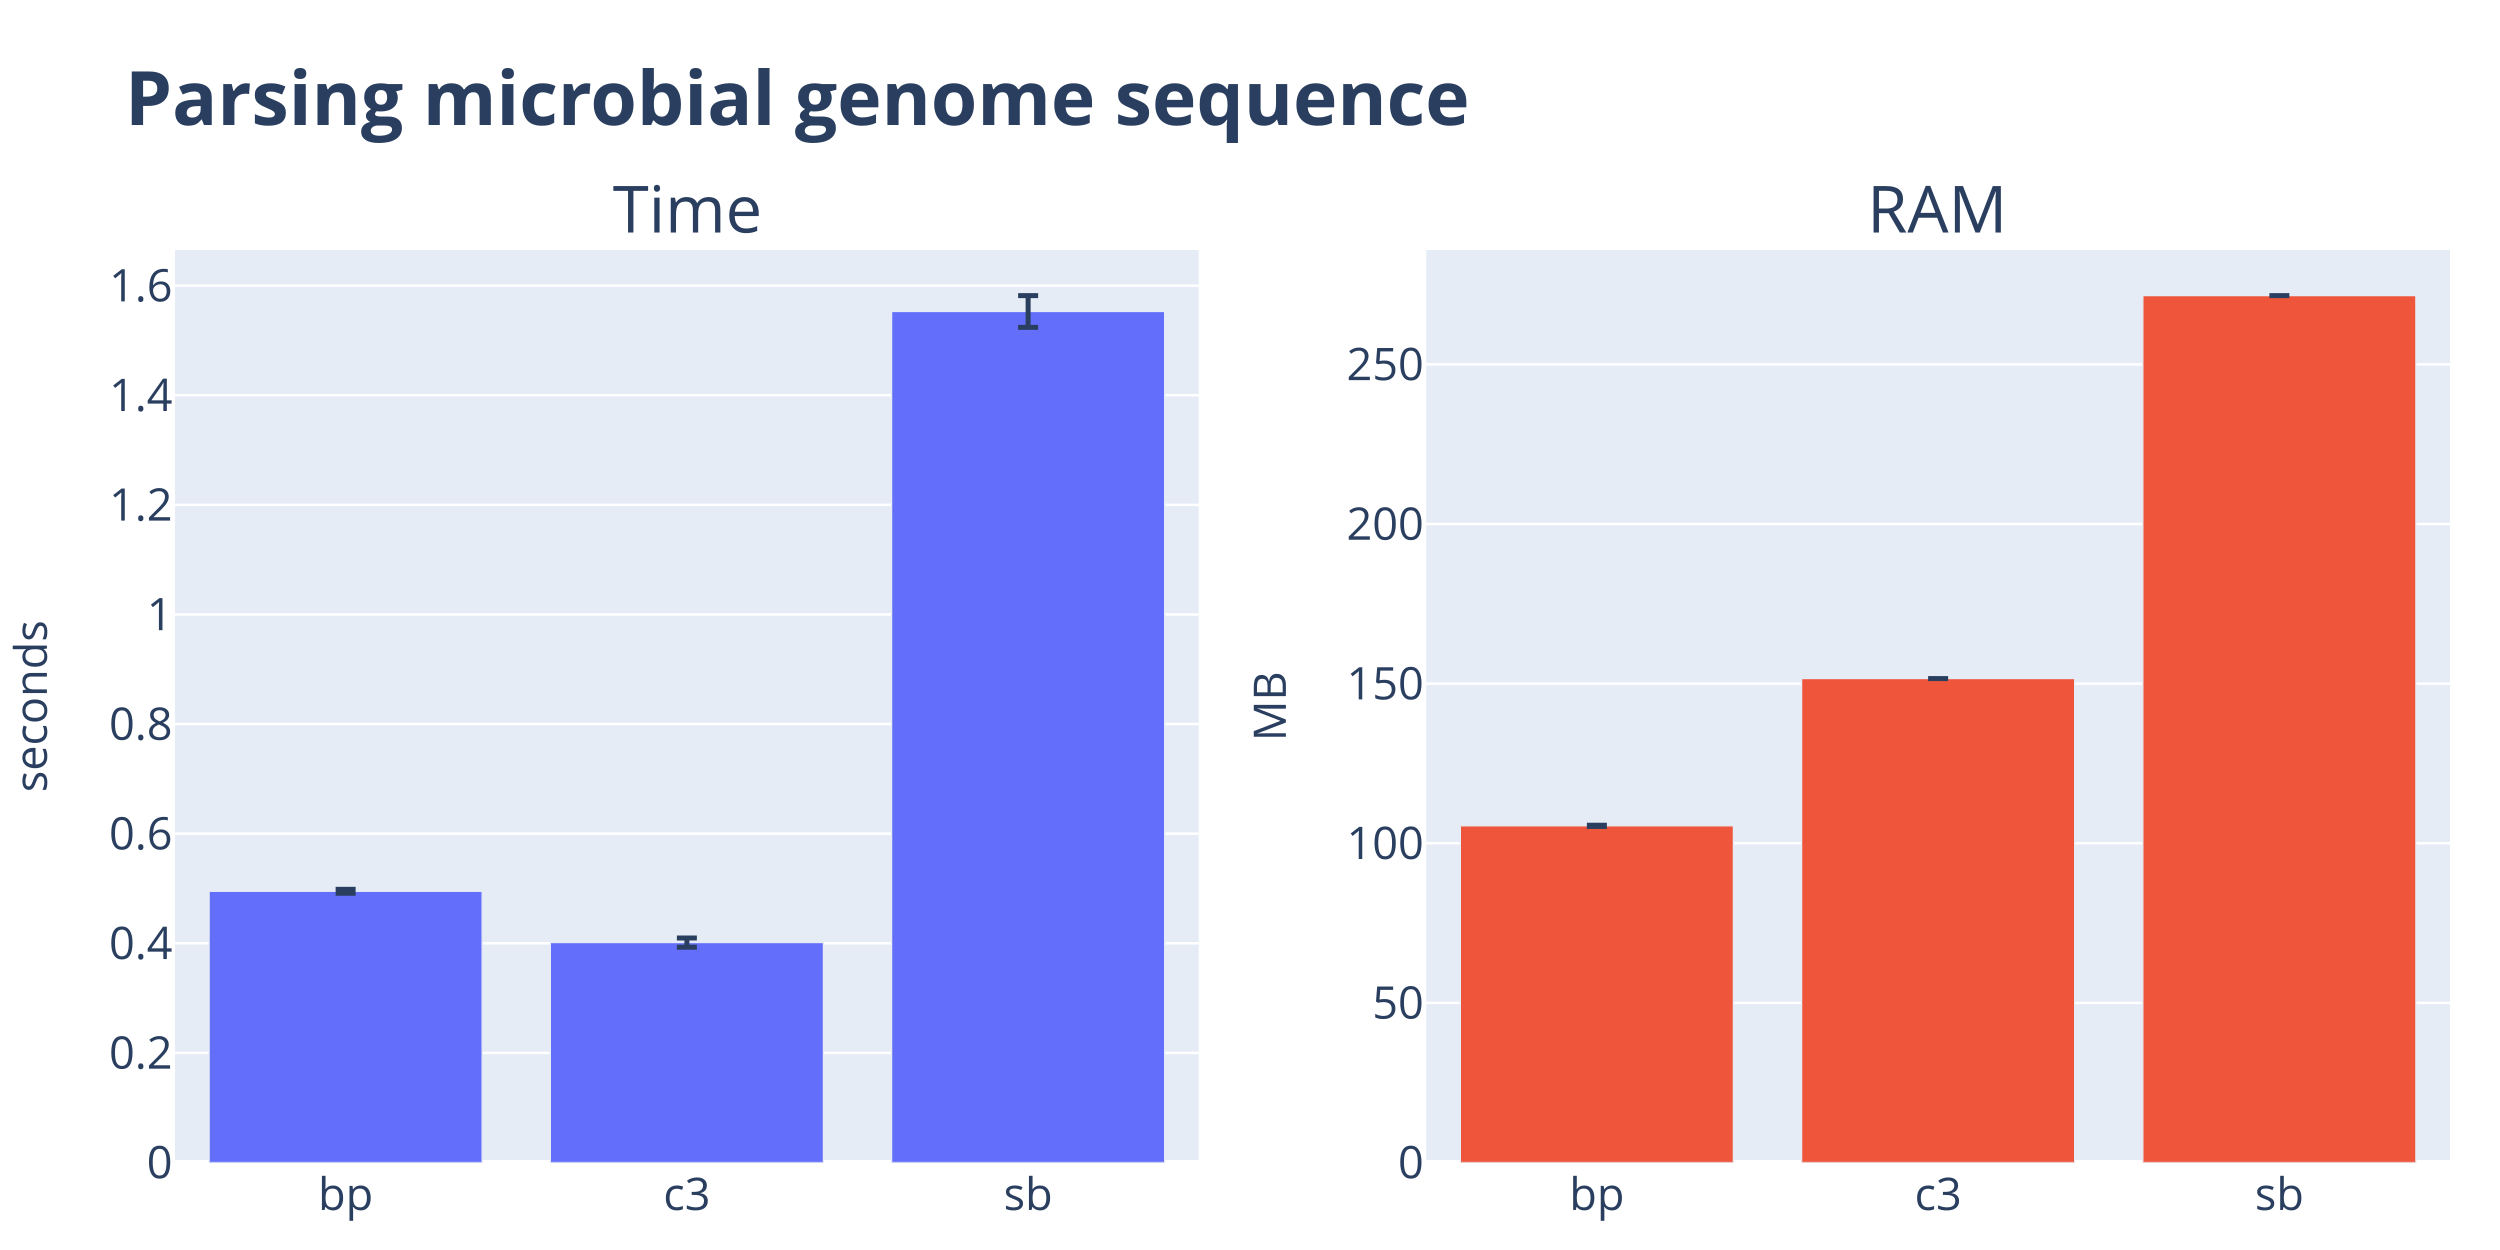
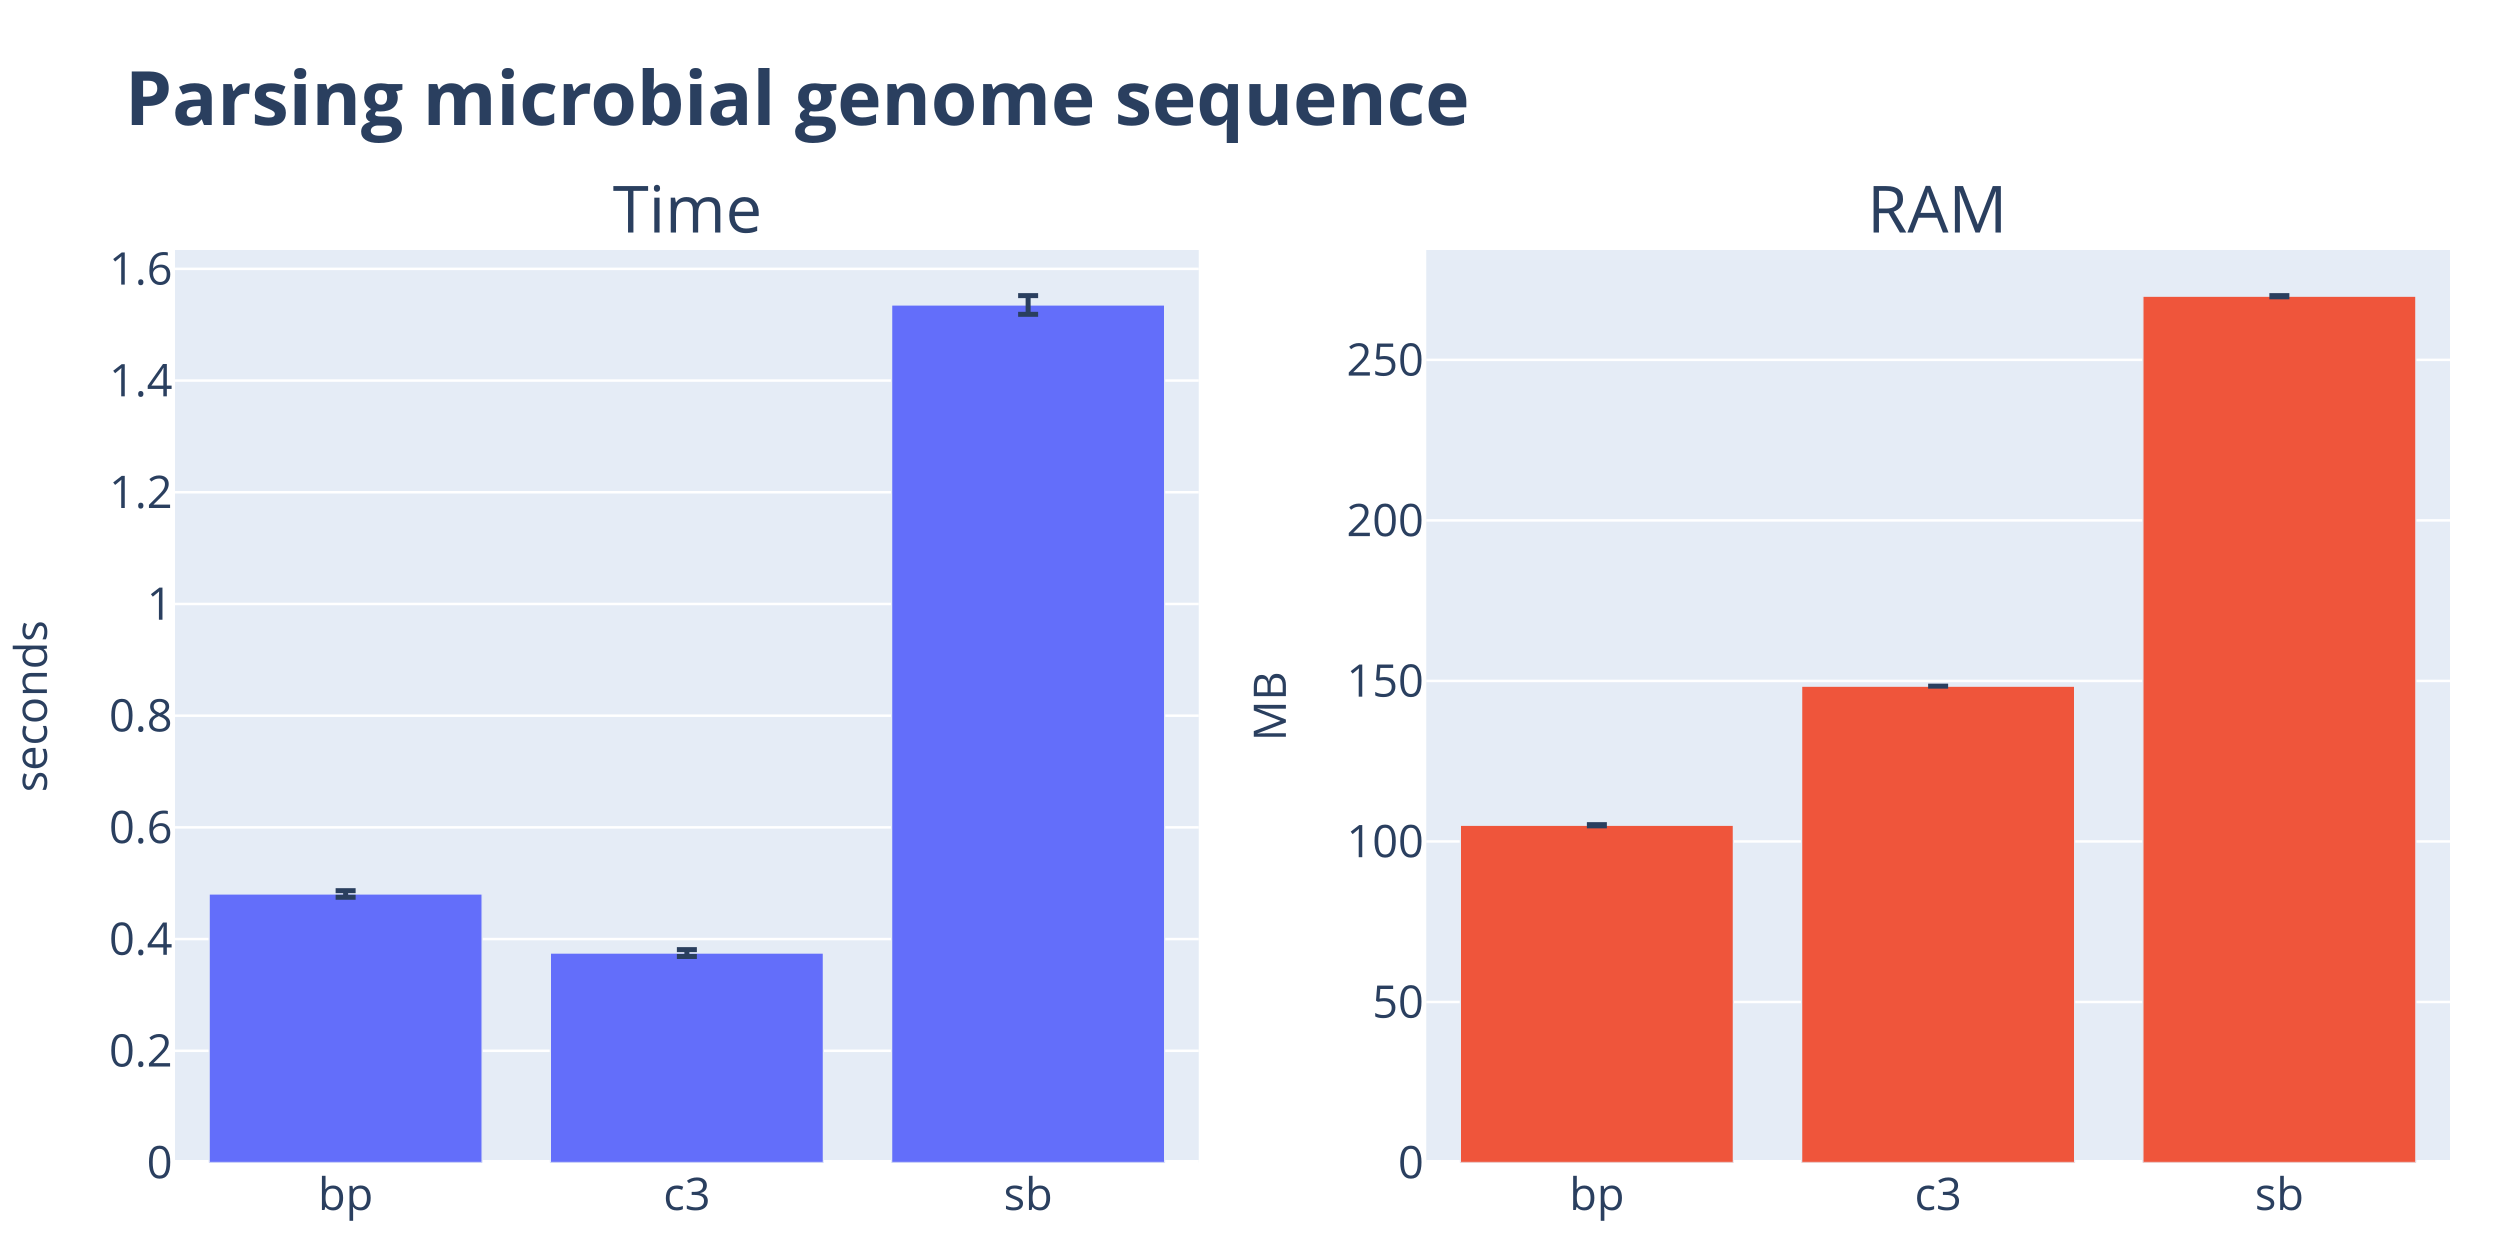
<svg xmlns="http://www.w3.org/2000/svg" class="main-svg" width="1000" height="500" style="" viewBox="0 0 1000 500">
  <rect x="0" y="0" width="1000" height="500" style="fill: rgb(255, 255, 255); fill-opacity: 1;" />
-   <defs id="defs-f40f48">
+   <defs id="defs-654da5">
    <g class="clips">
-       <clipPath id="clipf40f48xyplot" class="plotclip">
+       <clipPath id="clip654da5xyplot" class="plotclip">
        <rect width="409.5" height="365" />
      </clipPath>
-       <clipPath id="clipf40f48x2y2plot" class="plotclip">
+       <clipPath id="clip654da5x2y2plot" class="plotclip">
        <rect width="409.5" height="365" />
      </clipPath>
-       <clipPath class="axesclip" id="clipf40f48x">
+       <clipPath class="axesclip" id="clip654da5x">
        <rect x="70" y="0" width="409.5" height="500" />
      </clipPath>
-       <clipPath class="axesclip" id="clipf40f48y">
+       <clipPath class="axesclip" id="clip654da5y">
        <rect x="0" y="100" width="1000" height="365" />
      </clipPath>
-       <clipPath class="axesclip" id="clipf40f48xy">
+       <clipPath class="axesclip" id="clip654da5xy">
        <rect x="70" y="100" width="409.5" height="365" />
      </clipPath>
-       <clipPath class="axesclip" id="clipf40f48y2">
+       <clipPath class="axesclip" id="clip654da5y2">
        <rect x="0" y="100" width="1000" height="365" />
      </clipPath>
-       <clipPath class="axesclip" id="clipf40f48xy2">
+       <clipPath class="axesclip" id="clip654da5xy2">
        <rect x="70" y="100" width="409.5" height="365" />
      </clipPath>
-       <clipPath class="axesclip" id="clipf40f48x2">
+       <clipPath class="axesclip" id="clip654da5x2">
        <rect x="570.5" y="0" width="409.5" height="500" />
      </clipPath>
-       <clipPath class="axesclip" id="clipf40f48x2y">
+       <clipPath class="axesclip" id="clip654da5x2y">
        <rect x="570.5" y="100" width="409.5" height="365" />
      </clipPath>
-       <clipPath class="axesclip" id="clipf40f48x2y2">
+       <clipPath class="axesclip" id="clip654da5x2y2">
        <rect x="570.5" y="100" width="409.5" height="365" />
      </clipPath>
    </g>
    <g class="gradients" />
    <g class="patterns" />
  </defs>
  <g class="bglayer">
    <rect class="bg" x="70" y="100" width="409.5" height="365" style="fill: rgb(229, 236, 246); fill-opacity: 1; stroke-width: 0;" />
    <rect class="bg" x="570.5" y="100" width="409.5" height="365" style="fill: rgb(229, 236, 246); fill-opacity: 1; stroke-width: 0;" />
  </g>
  <g class="layer-below">
    <g class="imagelayer" />
    <g class="shapelayer" />
  </g>
  <g class="cartesianlayer">
    <g class="subplot xy">
      <g class="layer-subplot">
        <g class="shapelayer" />
        <g class="imagelayer" />
      </g>
      <g class="minor-gridlayer">
        <g class="x" />
        <g class="y" />
      </g>
      <g class="gridlayer">
        <g class="x" />
        <g class="y">
-           <path class="ygrid crisp" transform="translate(0,421.16)" d="M70,0h409.5" style="stroke: rgb(255, 255, 255); stroke-opacity: 1; stroke-width: 1px;" />
-           <path class="ygrid crisp" transform="translate(0,377.32)" d="M70,0h409.5" style="stroke: rgb(255, 255, 255); stroke-opacity: 1; stroke-width: 1px;" />
-           <path class="ygrid crisp" transform="translate(0,333.47)" d="M70,0h409.5" style="stroke: rgb(255, 255, 255); stroke-opacity: 1; stroke-width: 1px;" />
-           <path class="ygrid crisp" transform="translate(0,289.63)" d="M70,0h409.5" style="stroke: rgb(255, 255, 255); stroke-opacity: 1; stroke-width: 1px;" />
-           <path class="ygrid crisp" transform="translate(0,245.79)" d="M70,0h409.5" style="stroke: rgb(255, 255, 255); stroke-opacity: 1; stroke-width: 1px;" />
-           <path class="ygrid crisp" transform="translate(0,201.95)" d="M70,0h409.5" style="stroke: rgb(255, 255, 255); stroke-opacity: 1; stroke-width: 1px;" />
-           <path class="ygrid crisp" transform="translate(0,158.1)" d="M70,0h409.5" style="stroke: rgb(255, 255, 255); stroke-opacity: 1; stroke-width: 1px;" />
-           <path class="ygrid crisp" transform="translate(0,114.26)" d="M70,0h409.5" style="stroke: rgb(255, 255, 255); stroke-opacity: 1; stroke-width: 1px;" />
+           <path class="ygrid crisp" transform="translate(0,420.32)" d="M70,0h409.5" style="stroke: rgb(255, 255, 255); stroke-opacity: 1; stroke-width: 1px;" />
+           <path class="ygrid crisp" transform="translate(0,375.63)" d="M70,0h409.5" style="stroke: rgb(255, 255, 255); stroke-opacity: 1; stroke-width: 1px;" />
+           <path class="ygrid crisp" transform="translate(0,330.95)" d="M70,0h409.5" style="stroke: rgb(255, 255, 255); stroke-opacity: 1; stroke-width: 1px;" />
+           <path class="ygrid crisp" transform="translate(0,286.27)" d="M70,0h409.5" style="stroke: rgb(255, 255, 255); stroke-opacity: 1; stroke-width: 1px;" />
+           <path class="ygrid crisp" transform="translate(0,241.59)" d="M70,0h409.5" style="stroke: rgb(255, 255, 255); stroke-opacity: 1; stroke-width: 1px;" />
+           <path class="ygrid crisp" transform="translate(0,196.9)" d="M70,0h409.5" style="stroke: rgb(255, 255, 255); stroke-opacity: 1; stroke-width: 1px;" />
+           <path class="ygrid crisp" transform="translate(0,152.22)" d="M70,0h409.5" style="stroke: rgb(255, 255, 255); stroke-opacity: 1; stroke-width: 1px;" />
+           <path class="ygrid crisp" transform="translate(0,107.54)" d="M70,0h409.5" style="stroke: rgb(255, 255, 255); stroke-opacity: 1; stroke-width: 1px;" />
        </g>
      </g>
      <g class="zerolinelayer">
        <path class="yzl zl crisp" transform="translate(0,465)" d="M70,0h409.5" style="stroke: rgb(255, 255, 255); stroke-opacity: 1; stroke-width: 2px;" />
      </g>
      <g class="layer-between">
        <g class="shapelayer" />
        <g class="imagelayer" />
      </g>
      <path class="xlines-below" />
      <path class="ylines-below" />
      <g class="overlines-below" />
      <g class="xaxislayer-below" />
      <g class="yaxislayer-below" />
      <g class="overaxes-below" />
      <g class="overplot">
-         <g class="xy" transform="translate(70,100)" clip-path="url(#clipf40f48xyplot)">
+         <g class="xy" transform="translate(70,100)" clip-path="url(#clip654da5xyplot)">
          <g class="barlayer mlayer">
            <g class="trace bars" style="opacity: 1;">
              <g class="points">
                <g class="point">
-                   <path d="M13.65,365V256.52H122.85V365Z" style="vector-effect: none; opacity: 1; stroke-width: 0.5px; fill: rgb(99, 110, 250); fill-opacity: 1; stroke: rgb(229, 236, 246); stroke-opacity: 1;" />
-                 </g>
-                 <g class="point">
-                   <path d="M150.15,365V277.04H259.35V365Z" style="vector-effect: none; opacity: 1; stroke-width: 0.5px; fill: rgb(99, 110, 250); fill-opacity: 1; stroke: rgb(229, 236, 246); stroke-opacity: 1;" />
-                 </g>
-                 <g class="point">
-                   <path d="M286.65,365V24.6H395.85V365Z" style="vector-effect: none; opacity: 1; stroke-width: 0.5px; fill: rgb(99, 110, 250); fill-opacity: 1; stroke: rgb(229, 236, 246); stroke-opacity: 1;" />
-                 </g>
-               </g>
-               <g class="errorbar" style="opacity: 1;">
-                 <path class="yerror" d="M64.25,255.73h8m-4,0V257.3m-4,0h8" style="vector-effect: none; stroke-width: 2px; stroke: rgb(42, 63, 95); stroke-opacity: 1;" />
-               </g>
-               <g class="errorbar" style="opacity: 1;">
-                 <path class="yerror" d="M200.75,275.2h8m-4,0V278.89m-4,0h8" style="vector-effect: none; stroke-width: 2px; stroke: rgb(42, 63, 95); stroke-opacity: 1;" />
-               </g>
-               <g class="errorbar" style="opacity: 1;">
-                 <path class="yerror" d="M337.25,18.25h8m-4,0V30.94m-4,0h8" style="vector-effect: none; stroke-width: 2px; stroke: rgb(42, 63, 95); stroke-opacity: 1;" />
+                   <path d="M13.65,365V257.59H122.85V365Z" style="vector-effect: none; opacity: 1; stroke-width: 0.5px; fill: rgb(99, 110, 250); fill-opacity: 1; stroke: rgb(229, 236, 246); stroke-opacity: 1;" />
+                 </g>
+                 <g class="point">
+                   <path d="M150.15,365V281.23H259.35V365Z" style="vector-effect: none; opacity: 1; stroke-width: 0.5px; fill: rgb(99, 110, 250); fill-opacity: 1; stroke: rgb(229, 236, 246); stroke-opacity: 1;" />
+                 </g>
+                 <g class="point">
+                   <path d="M286.65,365V21.99H395.85V365Z" style="vector-effect: none; opacity: 1; stroke-width: 0.5px; fill: rgb(99, 110, 250); fill-opacity: 1; stroke: rgb(229, 236, 246); stroke-opacity: 1;" />
+                 </g>
+               </g>
+               <g class="errorbar" style="opacity: 1;">
+                 <path class="yerror" d="M64.25,256.27h8m-4,0V258.91m-4,0h8" style="vector-effect: none; stroke-width: 2px; stroke: rgb(42, 63, 95); stroke-opacity: 1;" />
+               </g>
+               <g class="errorbar" style="opacity: 1;">
+                 <path class="yerror" d="M200.75,279.85h8m-4,0V282.6m-4,0h8" style="vector-effect: none; stroke-width: 2px; stroke: rgb(42, 63, 95); stroke-opacity: 1;" />
+               </g>
+               <g class="errorbar" style="opacity: 1;">
+                 <path class="yerror" d="M337.25,18.25h8m-4,0V25.73m-4,0h8" style="vector-effect: none; stroke-width: 2px; stroke: rgb(42, 63, 95); stroke-opacity: 1;" />
              </g>
            </g>
          </g>
        </g>
      </g>
      <g class="zerolinelayer-above" />
      <path class="xlines-above crisp" d="M0,0" style="fill: none;" />
      <path class="ylines-above crisp" d="M0,0" style="fill: none;" />
      <g class="overlines-above" />
      <g class="xaxislayer-above">
        <g class="xtick">
          <text text-anchor="middle" x="0" y="484" transform="translate(138.25,0)" style="font-family: 'Open Sans', verdana, arial, sans-serif; font-size: 18px; fill: rgb(42, 63, 95); fill-opacity: 1; white-space: pre;">bp</text>
        </g>
        <g class="xtick">
          <text text-anchor="middle" x="0" y="484" transform="translate(274.75,0)" style="font-family: 'Open Sans', verdana, arial, sans-serif; font-size: 18px; fill: rgb(42, 63, 95); fill-opacity: 1; white-space: pre;">c3</text>
        </g>
        <g class="xtick">
          <text text-anchor="middle" x="0" y="484" transform="translate(411.25,0)" style="font-family: 'Open Sans', verdana, arial, sans-serif; font-size: 18px; fill: rgb(42, 63, 95); fill-opacity: 1; white-space: pre;">sb</text>
        </g>
      </g>
      <g class="yaxislayer-above">
        <g class="ytick">
          <text text-anchor="end" x="69" y="6.3" transform="translate(0,465)" style="font-family: 'Open Sans', verdana, arial, sans-serif; font-size: 18px; fill: rgb(42, 63, 95); fill-opacity: 1; white-space: pre;">0</text>
        </g>
        <g class="ytick">
-           <text text-anchor="end" x="69" y="6.3" style="font-family: 'Open Sans', verdana, arial, sans-serif; font-size: 18px; fill: rgb(42, 63, 95); fill-opacity: 1; white-space: pre;" transform="translate(0,421.16)">0.2</text>
-         </g>
-         <g class="ytick">
-           <text text-anchor="end" x="69" y="6.3" style="font-family: 'Open Sans', verdana, arial, sans-serif; font-size: 18px; fill: rgb(42, 63, 95); fill-opacity: 1; white-space: pre;" transform="translate(0,377.32)">0.4</text>
-         </g>
-         <g class="ytick">
-           <text text-anchor="end" x="69" y="6.3" style="font-family: 'Open Sans', verdana, arial, sans-serif; font-size: 18px; fill: rgb(42, 63, 95); fill-opacity: 1; white-space: pre;" transform="translate(0,333.47)">0.6</text>
-         </g>
-         <g class="ytick">
-           <text text-anchor="end" x="69" y="6.3" style="font-family: 'Open Sans', verdana, arial, sans-serif; font-size: 18px; fill: rgb(42, 63, 95); fill-opacity: 1; white-space: pre;" transform="translate(0,289.63)">0.8</text>
-         </g>
-         <g class="ytick">
-           <text text-anchor="end" x="69" y="6.3" style="font-family: 'Open Sans', verdana, arial, sans-serif; font-size: 18px; fill: rgb(42, 63, 95); fill-opacity: 1; white-space: pre;" transform="translate(0,245.79)">1</text>
-         </g>
-         <g class="ytick">
-           <text text-anchor="end" x="69" y="6.3" style="font-family: 'Open Sans', verdana, arial, sans-serif; font-size: 18px; fill: rgb(42, 63, 95); fill-opacity: 1; white-space: pre;" transform="translate(0,201.95)">1.2</text>
-         </g>
-         <g class="ytick">
-           <text text-anchor="end" x="69" y="6.3" style="font-family: 'Open Sans', verdana, arial, sans-serif; font-size: 18px; fill: rgb(42, 63, 95); fill-opacity: 1; white-space: pre;" transform="translate(0,158.1)">1.4</text>
-         </g>
-         <g class="ytick">
-           <text text-anchor="end" x="69" y="6.3" style="font-family: 'Open Sans', verdana, arial, sans-serif; font-size: 18px; fill: rgb(42, 63, 95); fill-opacity: 1; white-space: pre;" transform="translate(0,114.26)">1.6</text>
+           <text text-anchor="end" x="69" y="6.3" style="font-family: 'Open Sans', verdana, arial, sans-serif; font-size: 18px; fill: rgb(42, 63, 95); fill-opacity: 1; white-space: pre;" transform="translate(0,420.32)">0.2</text>
+         </g>
+         <g class="ytick">
+           <text text-anchor="end" x="69" y="6.3" style="font-family: 'Open Sans', verdana, arial, sans-serif; font-size: 18px; fill: rgb(42, 63, 95); fill-opacity: 1; white-space: pre;" transform="translate(0,375.63)">0.4</text>
+         </g>
+         <g class="ytick">
+           <text text-anchor="end" x="69" y="6.3" style="font-family: 'Open Sans', verdana, arial, sans-serif; font-size: 18px; fill: rgb(42, 63, 95); fill-opacity: 1; white-space: pre;" transform="translate(0,330.95)">0.6</text>
+         </g>
+         <g class="ytick">
+           <text text-anchor="end" x="69" y="6.3" style="font-family: 'Open Sans', verdana, arial, sans-serif; font-size: 18px; fill: rgb(42, 63, 95); fill-opacity: 1; white-space: pre;" transform="translate(0,286.27)">0.8</text>
+         </g>
+         <g class="ytick">
+           <text text-anchor="end" x="69" y="6.3" style="font-family: 'Open Sans', verdana, arial, sans-serif; font-size: 18px; fill: rgb(42, 63, 95); fill-opacity: 1; white-space: pre;" transform="translate(0,241.59)">1</text>
+         </g>
+         <g class="ytick">
+           <text text-anchor="end" x="69" y="6.3" style="font-family: 'Open Sans', verdana, arial, sans-serif; font-size: 18px; fill: rgb(42, 63, 95); fill-opacity: 1; white-space: pre;" transform="translate(0,196.9)">1.2</text>
+         </g>
+         <g class="ytick">
+           <text text-anchor="end" x="69" y="6.3" style="font-family: 'Open Sans', verdana, arial, sans-serif; font-size: 18px; fill: rgb(42, 63, 95); fill-opacity: 1; white-space: pre;" transform="translate(0,152.22)">1.4</text>
+         </g>
+         <g class="ytick">
+           <text text-anchor="end" x="69" y="6.3" style="font-family: 'Open Sans', verdana, arial, sans-serif; font-size: 18px; fill: rgb(42, 63, 95); fill-opacity: 1; white-space: pre;" transform="translate(0,107.54)">1.6</text>
        </g>
      </g>
      <g class="overaxes-above" />
    </g>
    <g class="subplot x2y2">
      <g class="layer-subplot">
        <g class="shapelayer" />
        <g class="imagelayer" />
      </g>
      <g class="minor-gridlayer">
        <g class="x2" />
        <g class="y2" />
      </g>
      <g class="gridlayer">
        <g class="x2" />
        <g class="y2">
-           <path class="y2grid crisp" transform="translate(0,401.15)" d="M570.5,0h409.5" style="stroke: rgb(255, 255, 255); stroke-opacity: 1; stroke-width: 1px;" />
-           <path class="y2grid crisp" transform="translate(0,337.3)" d="M570.5,0h409.5" style="stroke: rgb(255, 255, 255); stroke-opacity: 1; stroke-width: 1px;" />
-           <path class="y2grid crisp" transform="translate(0,273.45)" d="M570.5,0h409.5" style="stroke: rgb(255, 255, 255); stroke-opacity: 1; stroke-width: 1px;" />
-           <path class="y2grid crisp" transform="translate(0,209.6)" d="M570.5,0h409.5" style="stroke: rgb(255, 255, 255); stroke-opacity: 1; stroke-width: 1px;" />
-           <path class="y2grid crisp" transform="translate(0,145.75)" d="M570.5,0h409.5" style="stroke: rgb(255, 255, 255); stroke-opacity: 1; stroke-width: 1px;" />
+           <path class="y2grid crisp" transform="translate(0,400.79)" d="M570.5,0h409.5" style="stroke: rgb(255, 255, 255); stroke-opacity: 1; stroke-width: 1px;" />
+           <path class="y2grid crisp" transform="translate(0,336.58)" d="M570.5,0h409.5" style="stroke: rgb(255, 255, 255); stroke-opacity: 1; stroke-width: 1px;" />
+           <path class="y2grid crisp" transform="translate(0,272.37)" d="M570.5,0h409.5" style="stroke: rgb(255, 255, 255); stroke-opacity: 1; stroke-width: 1px;" />
+           <path class="y2grid crisp" transform="translate(0,208.16)" d="M570.5,0h409.5" style="stroke: rgb(255, 255, 255); stroke-opacity: 1; stroke-width: 1px;" />
+           <path class="y2grid crisp" transform="translate(0,143.95)" d="M570.5,0h409.5" style="stroke: rgb(255, 255, 255); stroke-opacity: 1; stroke-width: 1px;" />
        </g>
      </g>
      <g class="zerolinelayer">
        <path class="y2zl zl crisp" transform="translate(0,465)" d="M570.5,0h409.5" style="stroke: rgb(255, 255, 255); stroke-opacity: 1; stroke-width: 2px;" />
      </g>
      <g class="layer-between">
        <g class="shapelayer" />
        <g class="imagelayer" />
      </g>
      <path class="xlines-below" />
      <path class="ylines-below" />
      <g class="overlines-below" />
      <g class="xaxislayer-below" />
      <g class="yaxislayer-below" />
      <g class="overaxes-below" />
      <g class="overplot">
-         <g class="x2y2" transform="translate(570.5,100)" clip-path="url(#clipf40f48x2y2plot)">
+         <g class="x2y2" transform="translate(570.5,100)" clip-path="url(#clip654da5x2y2plot)">
          <g class="barlayer mlayer">
            <g class="trace bars" style="opacity: 1;">
              <g class="points">
                <g class="point">
-                   <path d="M13.65,365V230.33H122.85V365Z" style="vector-effect: none; opacity: 1; stroke-width: 0.5px; fill: rgb(239, 85, 59); fill-opacity: 1; stroke: rgb(229, 236, 246); stroke-opacity: 1;" />
-                 </g>
-                 <g class="point">
-                   <path d="M150.15,365V171.43H259.35V365Z" style="vector-effect: none; opacity: 1; stroke-width: 0.5px; fill: rgb(239, 85, 59); fill-opacity: 1; stroke: rgb(229, 236, 246); stroke-opacity: 1;" />
-                 </g>
-                 <g class="point">
-                   <path d="M286.65,365V18.25H395.85V365Z" style="vector-effect: none; opacity: 1; stroke-width: 0.5px; fill: rgb(239, 85, 59); fill-opacity: 1; stroke: rgb(229, 236, 246); stroke-opacity: 1;" />
-                 </g>
-               </g>
-               <g class="errorbar" style="opacity: 1;">
-                 <path class="yerror" d="M64.25,230.09h8m-4,0V230.58m-4,0h8" style="vector-effect: none; stroke-width: 2px; stroke: rgb(42, 63, 95); stroke-opacity: 1;" />
-               </g>
-               <g class="errorbar" style="opacity: 1;">
-                 <path class="yerror" d="M200.75,171.43h8m-4,0V171.43m-4,0h8" style="vector-effect: none; stroke-width: 2px; stroke: rgb(42, 63, 95); stroke-opacity: 1;" />
-               </g>
-               <g class="errorbar" style="opacity: 1;">
-                 <path class="yerror" d="M337.25,18.25h8m-4,0V18.25m-4,0h8" style="vector-effect: none; stroke-width: 2px; stroke: rgb(42, 63, 95); stroke-opacity: 1;" />
+                   <path d="M13.65,365V230.1H122.85V365Z" style="vector-effect: none; opacity: 1; stroke-width: 0.5px; fill: rgb(239, 85, 59); fill-opacity: 1; stroke: rgb(229, 236, 246); stroke-opacity: 1;" />
+                 </g>
+                 <g class="point">
+                   <path d="M150.15,365V174.46H259.35V365Z" style="vector-effect: none; opacity: 1; stroke-width: 0.5px; fill: rgb(239, 85, 59); fill-opacity: 1; stroke: rgb(229, 236, 246); stroke-opacity: 1;" />
+                 </g>
+                 <g class="point">
+                   <path d="M286.65,365V18.48H395.85V365Z" style="vector-effect: none; opacity: 1; stroke-width: 0.5px; fill: rgb(239, 85, 59); fill-opacity: 1; stroke: rgb(229, 236, 246); stroke-opacity: 1;" />
+                 </g>
+               </g>
+               <g class="errorbar" style="opacity: 1;">
+                 <path class="yerror" d="M64.25,229.86h8m-4,0V230.34m-4,0h8" style="vector-effect: none; stroke-width: 2px; stroke: rgb(42, 63, 95); stroke-opacity: 1;" />
+               </g>
+               <g class="errorbar" style="opacity: 1;">
+                 <path class="yerror" d="M200.75,174.46h8m-4,0V174.46m-4,0h8" style="vector-effect: none; stroke-width: 2px; stroke: rgb(42, 63, 95); stroke-opacity: 1;" />
+               </g>
+               <g class="errorbar" style="opacity: 1;">
+                 <path class="yerror" d="M337.25,18.25h8m-4,0V18.72m-4,0h8" style="vector-effect: none; stroke-width: 2px; stroke: rgb(42, 63, 95); stroke-opacity: 1;" />
              </g>
            </g>
          </g>
        </g>
      </g>
      <g class="zerolinelayer-above" />
      <path class="xlines-above crisp" d="M0,0" style="fill: none;" />
      <path class="ylines-above crisp" d="M0,0" style="fill: none;" />
      <g class="overlines-above" />
      <g class="xaxislayer-above">
        <g class="x2tick">
          <text text-anchor="middle" x="0" y="484" transform="translate(638.75,0)" style="font-family: 'Open Sans', verdana, arial, sans-serif; font-size: 18px; fill: rgb(42, 63, 95); fill-opacity: 1; white-space: pre;">bp</text>
        </g>
        <g class="x2tick">
          <text text-anchor="middle" x="0" y="484" transform="translate(775.25,0)" style="font-family: 'Open Sans', verdana, arial, sans-serif; font-size: 18px; fill: rgb(42, 63, 95); fill-opacity: 1; white-space: pre;">c3</text>
        </g>
        <g class="x2tick">
          <text text-anchor="middle" x="0" y="484" transform="translate(911.75,0)" style="font-family: 'Open Sans', verdana, arial, sans-serif; font-size: 18px; fill: rgb(42, 63, 95); fill-opacity: 1; white-space: pre;">sb</text>
        </g>
      </g>
      <g class="yaxislayer-above">
        <g class="y2tick">
          <text text-anchor="end" x="569.5" y="6.3" transform="translate(0,465)" style="font-family: 'Open Sans', verdana, arial, sans-serif; font-size: 18px; fill: rgb(42, 63, 95); fill-opacity: 1; white-space: pre;">0</text>
        </g>
        <g class="y2tick">
-           <text text-anchor="end" x="569.5" y="6.3" style="font-family: 'Open Sans', verdana, arial, sans-serif; font-size: 18px; fill: rgb(42, 63, 95); fill-opacity: 1; white-space: pre;" transform="translate(0,401.15)">50</text>
-         </g>
-         <g class="y2tick">
-           <text text-anchor="end" x="569.5" y="6.3" style="font-family: 'Open Sans', verdana, arial, sans-serif; font-size: 18px; fill: rgb(42, 63, 95); fill-opacity: 1; white-space: pre;" transform="translate(0,337.3)">100</text>
-         </g>
-         <g class="y2tick">
-           <text text-anchor="end" x="569.5" y="6.3" style="font-family: 'Open Sans', verdana, arial, sans-serif; font-size: 18px; fill: rgb(42, 63, 95); fill-opacity: 1; white-space: pre;" transform="translate(0,273.45)">150</text>
-         </g>
-         <g class="y2tick">
-           <text text-anchor="end" x="569.5" y="6.3" style="font-family: 'Open Sans', verdana, arial, sans-serif; font-size: 18px; fill: rgb(42, 63, 95); fill-opacity: 1; white-space: pre;" transform="translate(0,209.6)">200</text>
-         </g>
-         <g class="y2tick">
-           <text text-anchor="end" x="569.5" y="6.3" style="font-family: 'Open Sans', verdana, arial, sans-serif; font-size: 18px; fill: rgb(42, 63, 95); fill-opacity: 1; white-space: pre;" transform="translate(0,145.75)">250</text>
+           <text text-anchor="end" x="569.5" y="6.3" style="font-family: 'Open Sans', verdana, arial, sans-serif; font-size: 18px; fill: rgb(42, 63, 95); fill-opacity: 1; white-space: pre;" transform="translate(0,400.79)">50</text>
+         </g>
+         <g class="y2tick">
+           <text text-anchor="end" x="569.5" y="6.3" style="font-family: 'Open Sans', verdana, arial, sans-serif; font-size: 18px; fill: rgb(42, 63, 95); fill-opacity: 1; white-space: pre;" transform="translate(0,336.58)">100</text>
+         </g>
+         <g class="y2tick">
+           <text text-anchor="end" x="569.5" y="6.3" style="font-family: 'Open Sans', verdana, arial, sans-serif; font-size: 18px; fill: rgb(42, 63, 95); fill-opacity: 1; white-space: pre;" transform="translate(0,272.37)">150</text>
+         </g>
+         <g class="y2tick">
+           <text text-anchor="end" x="569.5" y="6.3" style="font-family: 'Open Sans', verdana, arial, sans-serif; font-size: 18px; fill: rgb(42, 63, 95); fill-opacity: 1; white-space: pre;" transform="translate(0,208.16)">200</text>
+         </g>
+         <g class="y2tick">
+           <text text-anchor="end" x="569.5" y="6.3" style="font-family: 'Open Sans', verdana, arial, sans-serif; font-size: 18px; fill: rgb(42, 63, 95); fill-opacity: 1; white-space: pre;" transform="translate(0,143.95)">250</text>
        </g>
      </g>
      <g class="overaxes-above" />
    </g>
  </g>
  <g class="polarlayer" />
  <g class="smithlayer" />
  <g class="ternarylayer" />
  <g class="geolayer" />
  <g class="funnelarealayer" />
  <g class="pielayer" />
  <g class="iciclelayer" />
  <g class="treemaplayer" />
  <g class="sunburstlayer" />
  <g class="glimages" />
-   <defs id="topdefs-f40f48">
+   <defs id="topdefs-654da5">
    <g class="clips" />
  </defs>
  <g class="layer-above">
    <g class="imagelayer" />
    <g class="shapelayer" />
  </g>
  <g class="infolayer">
    <g class="g-gtitle">
      <text class="gtitle" x="50" y="50" text-anchor="start" dy="0em" style="opacity: 1; font-family: 'Open Sans', verdana, arial, sans-serif; font-size: 30px; fill: rgb(42, 63, 95); fill-opacity: 1; white-space: pre;">
        <tspan style="font-weight:bold">Parsing microbial genome sequence</tspan>
      </text>
    </g>
    <g class="g-xtitle" />
    <g class="g-x2title" />
    <g class="g-ytitle">
      <text class="ytitle" transform="rotate(-90,18.7625,282.5)" x="18.763" y="282.5" text-anchor="middle" style="opacity: 1; font-family: 'Open Sans', verdana, arial, sans-serif; font-size: 18px; fill: rgb(42, 63, 95); fill-opacity: 1; white-space: pre;">seconds</text>
    </g>
    <g class="g-y2title">
      <text class="y2title" transform="rotate(-90,514.3563,282.5)" x="514.356" y="282.5" text-anchor="middle" style="opacity: 1; font-family: 'Open Sans', verdana, arial, sans-serif; font-size: 18px; fill: rgb(42, 63, 95); fill-opacity: 1; white-space: pre;">MB</text>
    </g>
    <g class="annotation" data-index="0" style="opacity: 1;">
      <g class="annotation-text-g" transform="rotate(0,274.75,82.5)">
        <g class="cursor-pointer" transform="translate(241,65)">
          <rect class="bg" x="0.5" y="0.5" width="67" height="34" style="stroke-width: 1px; stroke: rgb(0, 0, 0); stroke-opacity: 0; fill: rgb(0, 0, 0); fill-opacity: 0;" />
          <text class="annotation-text" text-anchor="middle" x="33.969" y="28" style="font-family: 'Open Sans', verdana, arial, sans-serif; font-size: 26px; fill: rgb(42, 63, 95); fill-opacity: 1; white-space: pre;">Time</text>
        </g>
      </g>
    </g>
    <g class="annotation" data-index="1" style="opacity: 1;">
      <g class="annotation-text-g" transform="rotate(0,775.25,82.5)">
        <g class="cursor-pointer" transform="translate(744,65)">
          <rect class="bg" x="0.5" y="0.5" width="61" height="34" style="stroke-width: 1px; stroke: rgb(0, 0, 0); stroke-opacity: 0; fill: rgb(0, 0, 0); fill-opacity: 0;" />
          <text class="annotation-text" text-anchor="middle" x="30.883" y="28" style="font-family: 'Open Sans', verdana, arial, sans-serif; font-size: 26px; fill: rgb(42, 63, 95); fill-opacity: 1; white-space: pre;">RAM</text>
        </g>
      </g>
    </g>
  </g>
</svg>
